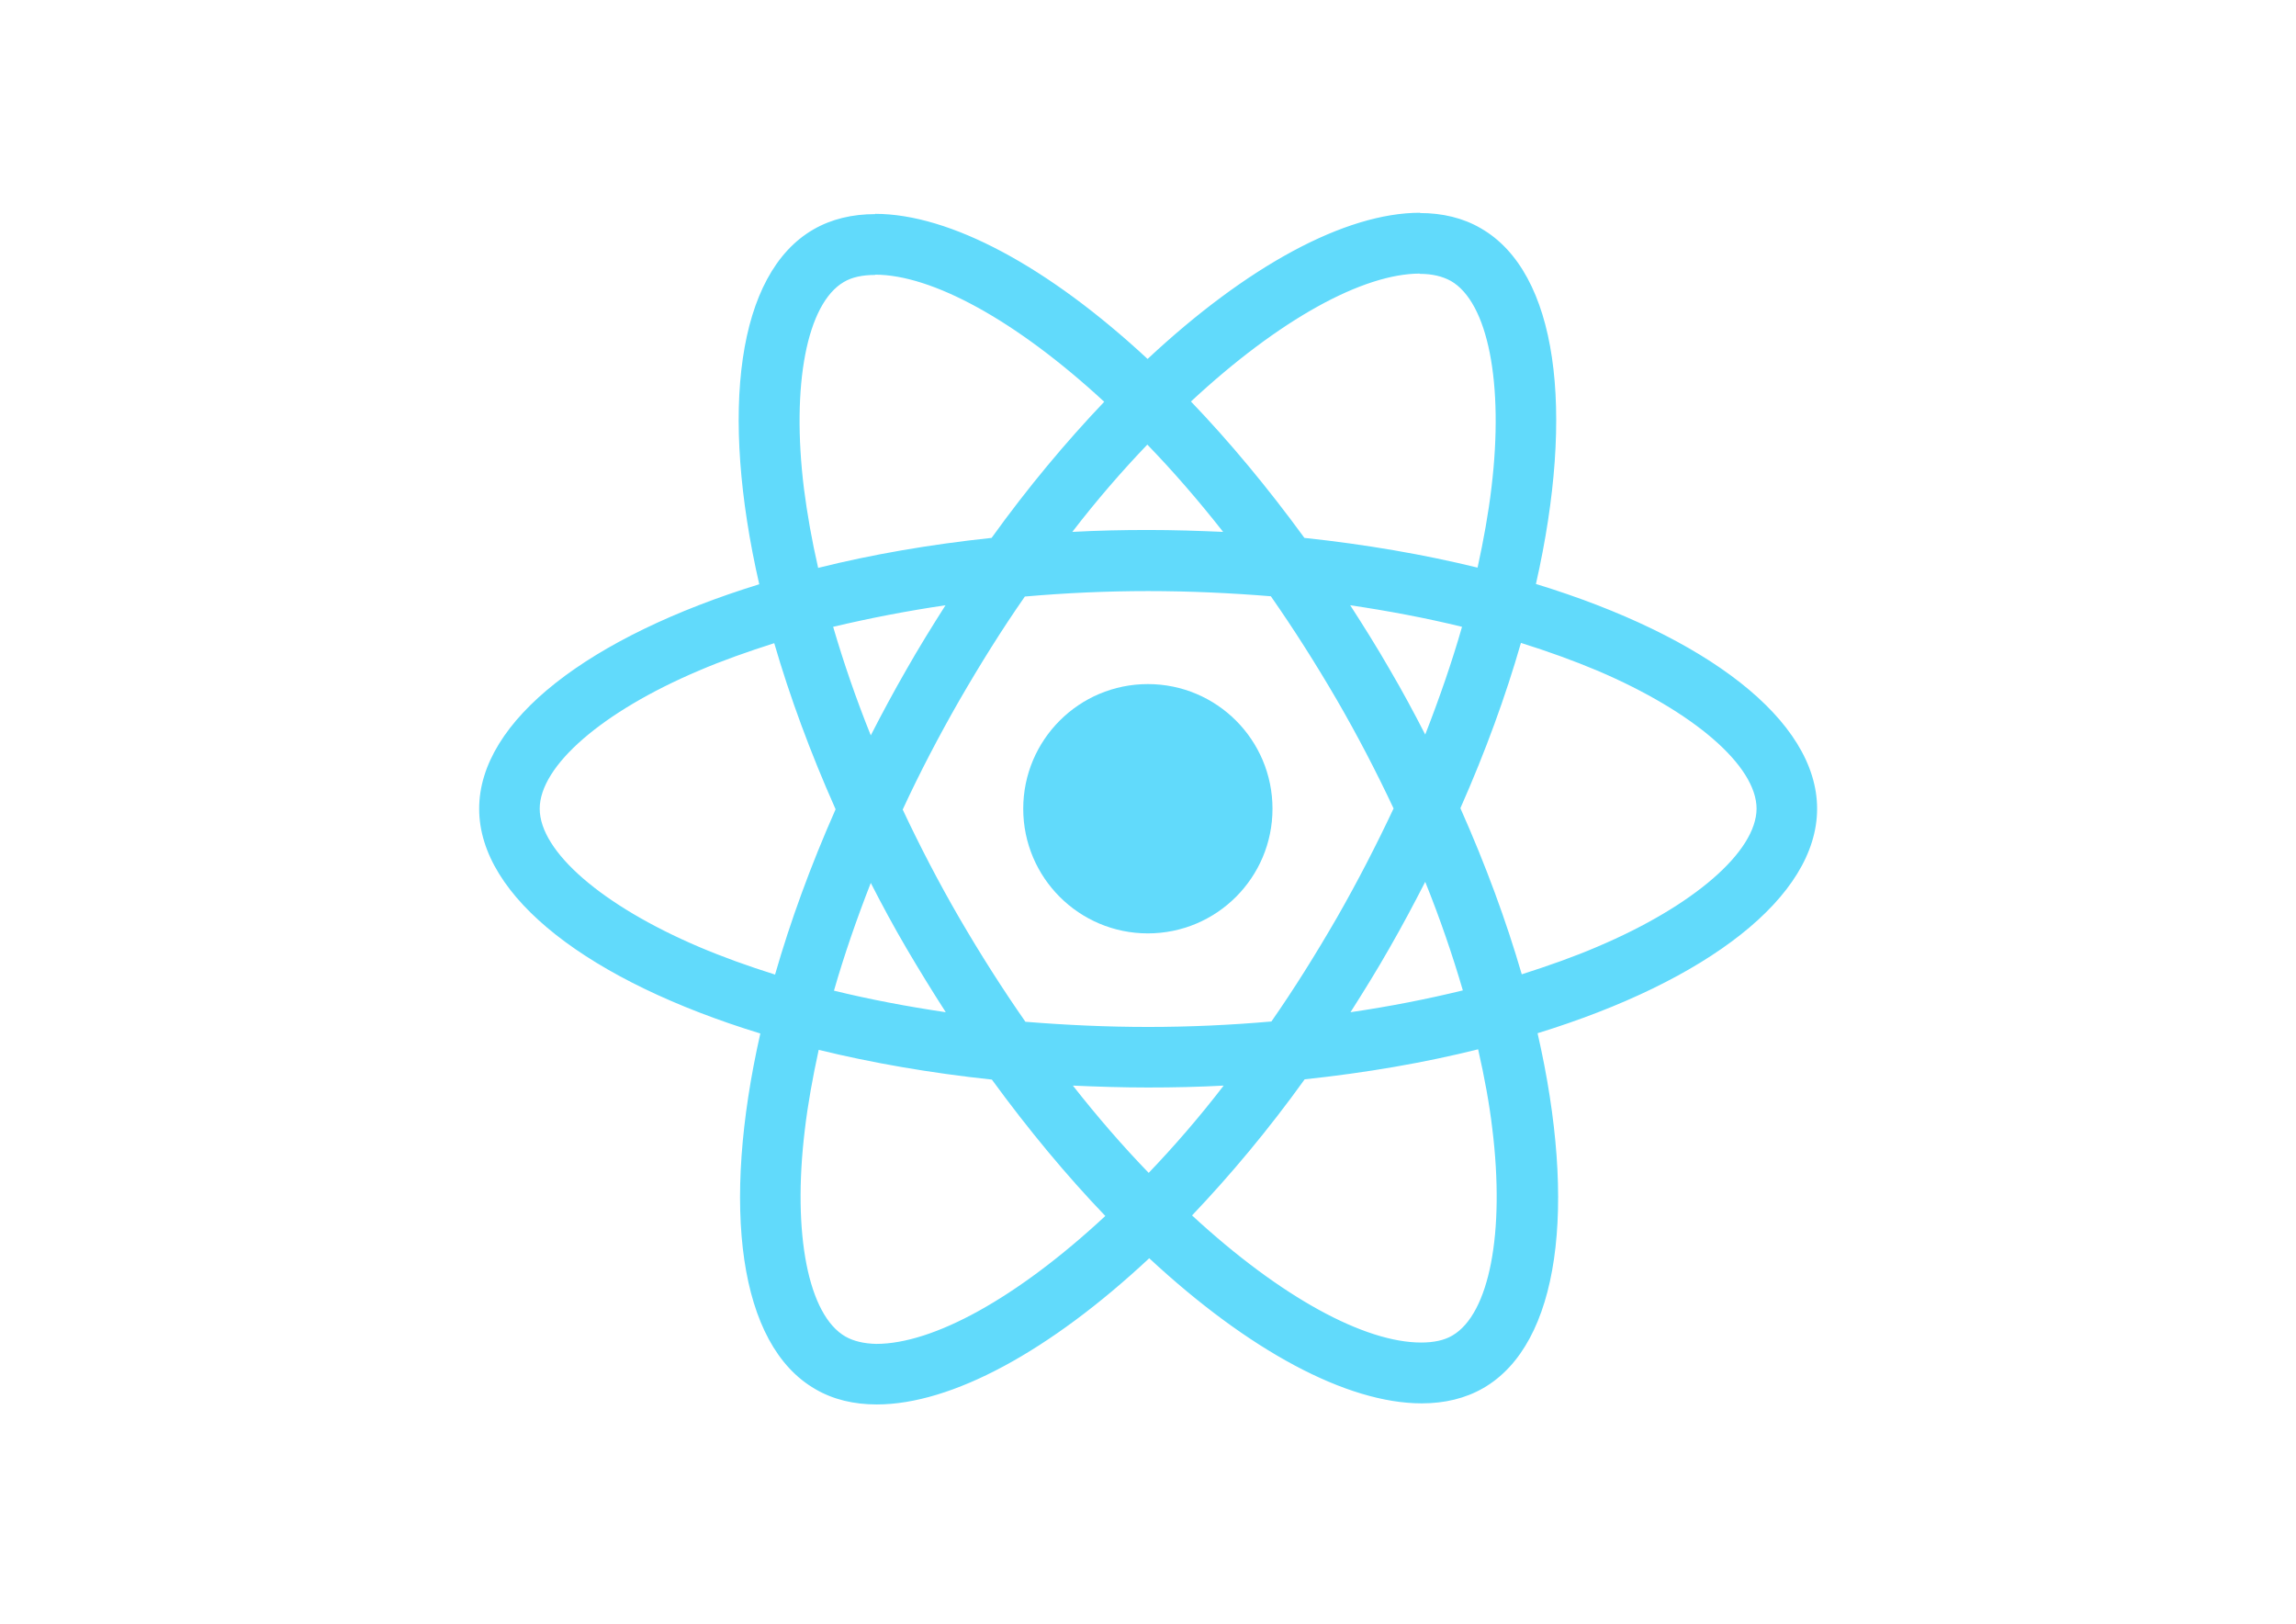
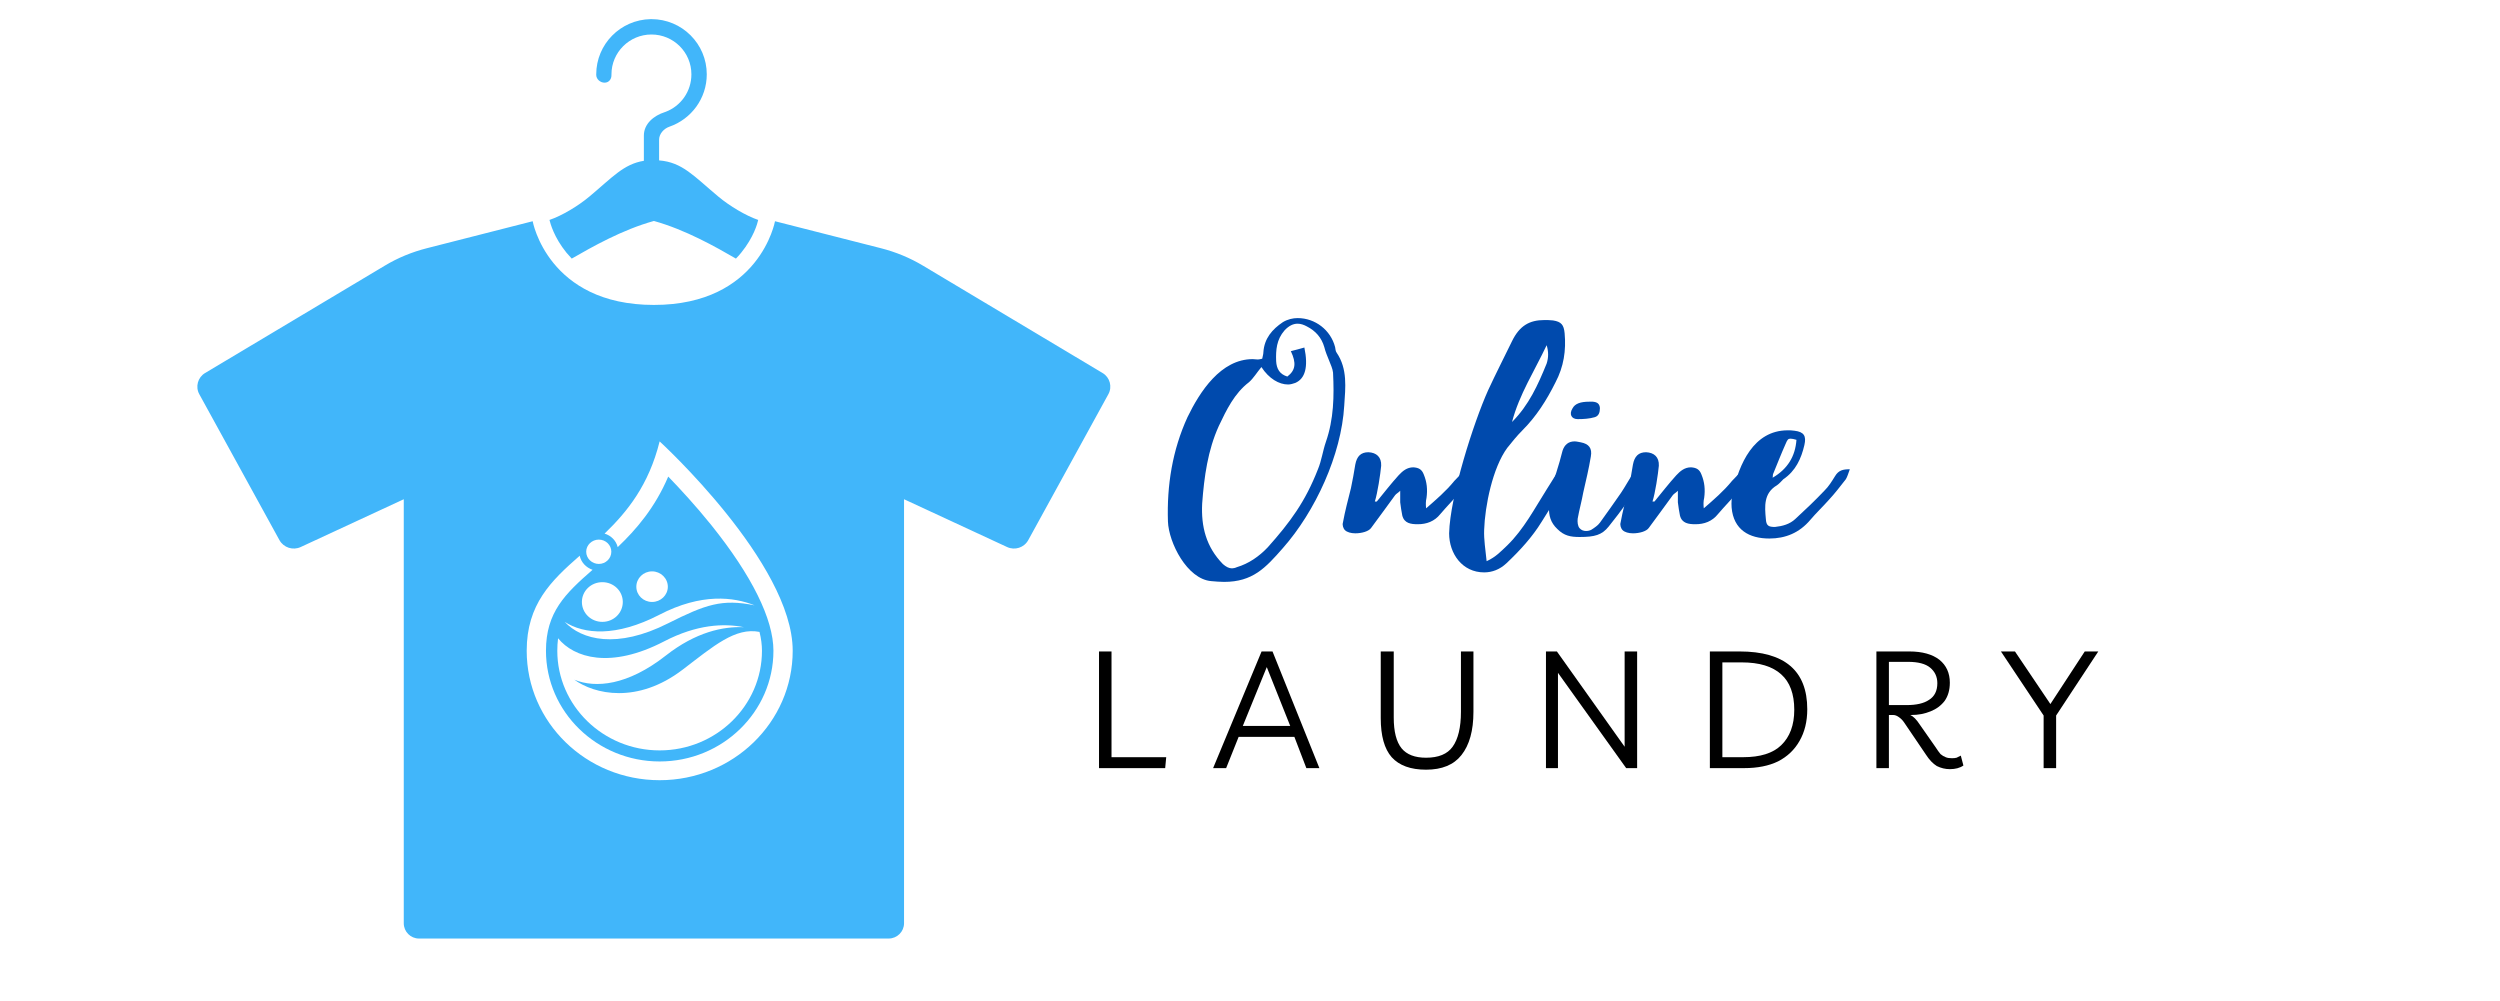
- <svg xmlns="http://www.w3.org/2000/svg" viewBox="0 0 841.9 595.3">
-   <g fill="#61DAFB">
-     <path d="M666.3 296.5c0-32.5-40.7-63.3-103.1-82.4 14.4-63.6 8-114.2-20.2-130.4-6.5-3.8-14.1-5.6-22.4-5.6v22.3c4.6 0 8.3.9 11.4 2.6 13.6 7.8 19.5 37.5 14.9 75.7-1.1 9.4-2.9 19.3-5.1 29.4-19.6-4.8-41-8.5-63.5-10.9-13.5-18.5-27.5-35.3-41.6-50 32.6-30.3 63.2-46.9 84-46.9V78c-27.5 0-63.5 19.6-99.9 53.6-36.4-33.8-72.4-53.2-99.9-53.2v22.3c20.7 0 51.4 16.5 84 46.6-14 14.7-28 31.4-41.3 49.9-22.6 2.4-44 6.1-63.6 11-2.3-10-4-19.7-5.2-29-4.7-38.2 1.1-67.9 14.6-75.8 3-1.8 6.9-2.6 11.5-2.6V78.5c-8.4 0-16 1.8-22.6 5.6-28.1 16.2-34.4 66.7-19.9 130.1-62.2 19.2-102.7 49.9-102.7 82.3 0 32.5 40.7 63.3 103.1 82.4-14.4 63.6-8 114.2 20.2 130.4 6.5 3.8 14.1 5.6 22.5 5.6 27.5 0 63.5-19.6 99.9-53.6 36.4 33.8 72.4 53.2 99.9 53.2 8.4 0 16-1.8 22.6-5.6 28.1-16.2 34.4-66.7 19.9-130.1 62-19.1 102.5-49.9 102.5-82.3zm-130.2-66.7c-3.7 12.9-8.3 26.2-13.5 39.5-4.1-8-8.4-16-13.1-24-4.6-8-9.5-15.8-14.4-23.4 14.2 2.1 27.9 4.7 41 7.9zm-45.8 106.5c-7.8 13.5-15.8 26.3-24.1 38.2-14.9 1.3-30 2-45.2 2-15.1 0-30.2-.7-45-1.9-8.3-11.9-16.4-24.6-24.2-38-7.6-13.1-14.5-26.4-20.8-39.8 6.2-13.4 13.2-26.8 20.7-39.9 7.8-13.5 15.8-26.3 24.1-38.2 14.9-1.3 30-2 45.2-2 15.1 0 30.2.7 45 1.9 8.3 11.9 16.4 24.6 24.2 38 7.6 13.1 14.5 26.4 20.8 39.8-6.3 13.4-13.2 26.8-20.7 39.9zm32.3-13c5.4 13.4 10 26.8 13.8 39.8-13.1 3.2-26.9 5.9-41.2 8 4.9-7.7 9.8-15.6 14.4-23.7 4.6-8 8.9-16.1 13-24.1zM421.2 430c-9.3-9.6-18.6-20.3-27.8-32 9 .4 18.2.7 27.5.7 9.4 0 18.7-.2 27.8-.7-9 11.7-18.3 22.4-27.5 32zm-74.4-58.9c-14.2-2.1-27.9-4.7-41-7.9 3.7-12.9 8.3-26.2 13.5-39.5 4.1 8 8.4 16 13.1 24 4.7 8 9.5 15.8 14.4 23.4zM420.7 163c9.3 9.6 18.6 20.3 27.8 32-9-.4-18.2-.7-27.5-.7-9.4 0-18.7.2-27.8.7 9-11.7 18.3-22.4 27.5-32zm-74 58.9c-4.9 7.7-9.8 15.6-14.4 23.7-4.6 8-8.9 16-13 24-5.4-13.4-10-26.8-13.8-39.8 13.1-3.1 26.9-5.8 41.2-7.9zm-90.5 125.2c-35.4-15.1-58.3-34.9-58.3-50.6 0-15.7 22.9-35.6 58.3-50.6 8.6-3.7 18-7 27.7-10.1 5.7 19.6 13.2 40 22.5 60.9-9.2 20.8-16.6 41.1-22.2 60.6-9.9-3.1-19.3-6.5-28-10.2zM310 490c-13.6-7.8-19.5-37.5-14.9-75.7 1.1-9.4 2.9-19.3 5.1-29.4 19.6 4.8 41 8.5 63.5 10.9 13.5 18.5 27.5 35.3 41.6 50-32.6 30.3-63.2 46.9-84 46.9-4.5-.1-8.3-1-11.3-2.7zm237.2-76.2c4.7 38.2-1.1 67.9-14.6 75.8-3 1.8-6.9 2.6-11.5 2.6-20.7 0-51.4-16.5-84-46.6 14-14.7 28-31.4 41.3-49.9 22.6-2.4 44-6.1 63.6-11 2.3 10.1 4.1 19.8 5.2 29.1zm38.5-66.7c-8.6 3.7-18 7-27.7 10.1-5.7-19.6-13.2-40-22.5-60.9 9.2-20.8 16.6-41.1 22.2-60.6 9.9 3.1 19.3 6.5 28.1 10.2 35.4 15.1 58.3 34.9 58.3 50.6-.1 15.7-23 35.6-58.4 50.6zM320.8 78.4z" />
-     <circle cx="420.9" cy="296.5" r="45.7" />
-     <path d="M520.5 78.1z" />
+ <svg xmlns="http://www.w3.org/2000/svg" width="75" zoomAndPan="magnify" viewBox="0 0 75 30" height="30" preserveAspectRatio="xMidYMid meet" version="1.0">
+   <defs>
+     <g>
+       <g id="id1" />
+     </g>
+     <clipPath id="id2">
+       <path d="M 5.809 0.574 L 33.391 0.574 L 33.391 28.156 L 5.809 28.156 Z M 5.809 0.574 " clip-rule="nonzero" />
+     </clipPath>
+     <clipPath id="id3">
+       <path d="M 15.797 13.242 L 23.781 13.242 L 23.781 23.402 L 15.797 23.402 Z M 15.797 13.242 " clip-rule="nonzero" />
+     </clipPath>
+   </defs>
+   <g clip-path="url(#id2)">
+     <path fill="rgb(25.49%, 71.37%, 98.039%)" d="M 19.52 0.574 C 18.613 0.59 17.887 1.328 17.887 2.23 C 17.887 2.238 17.887 2.242 17.887 2.246 C 17.887 2.375 18.008 2.48 18.137 2.48 C 18.266 2.48 18.348 2.375 18.344 2.246 C 18.344 2.242 18.344 2.238 18.344 2.23 C 18.344 1.57 18.883 1.035 19.543 1.035 C 20.207 1.035 20.742 1.57 20.742 2.23 C 20.742 2.746 20.422 3.184 19.969 3.355 C 19.961 3.355 19.949 3.359 19.945 3.363 C 19.613 3.469 19.316 3.715 19.316 4.066 L 19.316 4.824 C 18.707 4.922 18.363 5.328 17.684 5.895 C 17.344 6.18 16.855 6.473 16.484 6.598 C 16.512 6.707 16.621 7.121 16.992 7.578 C 17.043 7.637 17.098 7.699 17.152 7.758 C 17.758 7.41 18.668 6.891 19.617 6.629 C 20.562 6.891 21.477 7.41 22.078 7.758 C 22.137 7.699 22.191 7.637 22.238 7.578 C 22.609 7.121 22.723 6.707 22.746 6.598 C 22.379 6.473 21.887 6.18 21.547 5.895 C 20.816 5.285 20.473 4.867 19.773 4.812 L 19.773 4.191 C 19.773 4.016 19.914 3.859 20.082 3.801 C 20.738 3.574 21.203 2.953 21.203 2.23 C 21.203 1.316 20.461 0.574 19.543 0.574 C 19.535 0.574 19.527 0.574 19.52 0.574 Z M 15.98 6.637 L 12.812 7.445 C 12.363 7.559 11.934 7.734 11.539 7.973 L 6.152 11.191 C 5.934 11.32 5.855 11.605 5.98 11.828 L 8.383 16.203 C 8.508 16.43 8.789 16.52 9.023 16.41 L 12.113 14.977 L 12.113 27.699 C 12.113 27.949 12.316 28.156 12.57 28.156 L 26.66 28.156 C 26.914 28.156 27.121 27.949 27.121 27.699 L 27.121 14.977 L 30.211 16.41 C 30.445 16.52 30.723 16.43 30.848 16.203 L 33.25 11.828 C 33.375 11.605 33.297 11.32 33.078 11.191 L 27.695 7.973 C 27.297 7.734 26.871 7.559 26.422 7.445 L 23.25 6.637 C 23.25 6.637 22.797 9.148 19.617 9.148 C 16.434 9.148 15.98 6.637 15.98 6.637 Z M 15.98 6.637 " fill-opacity="1" fill-rule="nonzero" />
+   </g>
+   <path fill="rgb(100%, 100%, 100%)" d="M 20.043 18.699 C 18.504 19.477 17.445 19.195 16.941 18.656 C 17.516 19.027 18.477 19.117 19.777 18.445 C 21.043 17.785 22.016 17.91 22.637 18.16 C 21.66 17.961 21.172 18.133 20.043 18.699 " fill-opacity="1" fill-rule="nonzero" />
+   <path fill="rgb(100%, 100%, 100%)" d="M 16.742 19.148 C 17.219 19.734 18.312 20.078 19.922 19.242 C 20.906 18.73 21.715 18.695 22.316 18.816 C 21.691 18.789 20.875 18.961 19.973 19.668 C 18.828 20.566 17.863 20.652 17.23 20.391 C 17.828 20.828 19.121 21.129 20.484 20.086 C 21.414 19.375 22.059 18.816 22.785 18.957 C 22.836 19.16 22.859 19.352 22.859 19.523 C 22.859 21.172 21.484 22.512 19.789 22.512 C 18.098 22.512 16.719 21.172 16.719 19.523 C 16.719 19.391 16.727 19.266 16.742 19.148 " fill-opacity="1" fill-rule="nonzero" />
+   <path fill="rgb(100%, 100%, 100%)" d="M 19.09 17.602 C 19.09 17.855 19.301 18.059 19.562 18.059 C 19.82 18.059 20.035 17.855 20.035 17.602 C 20.035 17.348 19.82 17.141 19.562 17.141 C 19.301 17.141 19.09 17.348 19.09 17.602 " fill-opacity="1" fill-rule="nonzero" />
+   <path fill="rgb(100%, 100%, 100%)" d="M 17.457 18.059 C 17.457 18.391 17.73 18.656 18.07 18.656 C 18.41 18.656 18.684 18.391 18.684 18.059 C 18.684 17.73 18.41 17.465 18.07 17.465 C 17.73 17.465 17.457 17.73 17.457 18.059 " fill-opacity="1" fill-rule="nonzero" />
+   <g clip-path="url(#id3)">
+     <path fill="rgb(100%, 100%, 100%)" d="M 17.391 16.672 C 17.434 16.871 17.582 17.027 17.777 17.094 C 16.957 17.809 16.379 18.367 16.379 19.523 C 16.379 21.355 17.91 22.844 19.789 22.844 C 21.672 22.844 23.203 21.355 23.203 19.523 C 23.203 18.578 22.559 17.273 21.34 15.754 C 20.875 15.176 20.406 14.668 20.047 14.297 C 19.652 15.227 19.09 15.883 18.531 16.414 C 18.484 16.219 18.332 16.066 18.137 16.008 C 18.816 15.355 19.465 14.551 19.789 13.242 C 19.789 13.242 23.781 16.895 23.781 19.523 C 23.781 21.668 21.992 23.406 19.789 23.406 C 17.586 23.406 15.801 21.668 15.801 19.523 C 15.801 18.125 16.535 17.422 17.391 16.672 " fill-opacity="1" fill-rule="nonzero" />
+   </g>
+   <path fill="rgb(100%, 100%, 100%)" d="M 17.586 16.551 C 17.586 16.754 17.758 16.918 17.965 16.918 C 18.172 16.918 18.34 16.754 18.34 16.551 C 18.34 16.352 18.172 16.188 17.965 16.188 C 17.758 16.188 17.586 16.352 17.586 16.551 " fill-opacity="1" fill-rule="nonzero" />
+   <g fill="rgb(0%, 29.019%, 67.839%)" fill-opacity="1">
+     <g transform="translate(35.02628, 17.83974)">
+       <g>
+         <path d="M 5.074 -7.258 C 5.039 -7.305 5.039 -7.363 5.027 -7.426 C 4.895 -7.938 4.43 -8.297 3.902 -8.297 C 3.762 -8.297 3.605 -8.262 3.461 -8.176 C 3.141 -7.961 2.902 -7.688 2.875 -7.27 C 2.875 -7.211 2.852 -7.148 2.84 -7.078 C 2.781 -7.066 2.746 -7.055 2.711 -7.055 C 2.648 -7.055 2.602 -7.066 2.555 -7.066 C 1.598 -7.066 0.969 -6.09 0.598 -5.324 C 0.145 -4.332 -0.023 -3.281 0.012 -2.195 C 0.035 -1.562 0.586 -0.465 1.312 -0.406 C 1.445 -0.395 1.574 -0.383 1.695 -0.383 C 2.555 -0.383 2.938 -0.801 3.461 -1.398 C 4.43 -2.496 5.215 -4.191 5.301 -5.672 C 5.336 -6.207 5.406 -6.77 5.074 -7.258 Z M 4.75 -4.582 C 4.656 -4.309 4.621 -4.023 4.512 -3.762 C 4.129 -2.781 3.676 -2.172 3.008 -1.422 C 2.746 -1.145 2.434 -0.93 2.078 -0.824 C 2.031 -0.801 1.969 -0.789 1.934 -0.789 C 1.84 -0.789 1.754 -0.836 1.66 -0.918 C 1.156 -1.434 1.004 -2.043 1.039 -2.734 C 1.098 -3.535 1.207 -4.332 1.539 -5.062 C 1.766 -5.539 2.004 -6.039 2.445 -6.375 C 2.578 -6.492 2.676 -6.66 2.816 -6.828 C 3.043 -6.48 3.344 -6.305 3.617 -6.305 C 3.688 -6.305 3.762 -6.328 3.832 -6.352 C 4.129 -6.48 4.227 -6.828 4.105 -7.414 C 3.977 -7.379 3.844 -7.34 3.699 -7.305 C 3.867 -6.949 3.844 -6.734 3.594 -6.543 C 3.367 -6.613 3.27 -6.77 3.258 -7.008 C 3.246 -7.34 3.27 -7.652 3.508 -7.926 C 3.641 -8.07 3.773 -8.129 3.902 -8.129 C 4 -8.129 4.094 -8.094 4.18 -8.047 C 4.441 -7.914 4.621 -7.711 4.703 -7.426 C 4.738 -7.281 4.797 -7.148 4.848 -7.02 C 4.895 -6.898 4.953 -6.781 4.965 -6.66 C 5 -5.957 4.988 -5.266 4.75 -4.582 Z M 4.75 -4.582 " />
+       </g>
+     </g>
+   </g>
+   <g fill="rgb(0%, 29.019%, 67.839%)" fill-opacity="1">
+     <g transform="translate(40.62333, 17.83974)">
+       <g>
+         <path d="M 3.508 -3.711 C 3.473 -3.723 3.426 -3.75 3.391 -3.75 C 3.367 -3.75 3.344 -3.734 3.332 -3.723 C 3.211 -3.629 3.105 -3.52 3.008 -3.414 C 2.758 -3.105 2.461 -2.852 2.16 -2.59 C 2.148 -2.699 2.148 -2.805 2.172 -2.902 C 2.207 -3.152 2.184 -3.379 2.09 -3.605 C 2.031 -3.762 1.934 -3.809 1.777 -3.82 C 1.586 -3.82 1.457 -3.711 1.336 -3.582 C 1.109 -3.332 0.895 -3.055 0.68 -2.793 C 0.656 -2.793 0.645 -2.793 0.621 -2.793 C 0.703 -3.043 0.789 -3.617 0.812 -3.867 C 0.824 -4.129 0.668 -4.262 0.43 -4.273 C 0.203 -4.273 0.082 -4.152 0.035 -3.902 C 0 -3.664 -0.047 -3.438 -0.094 -3.199 C -0.18 -2.852 -0.273 -2.508 -0.336 -2.16 C -0.359 -2.09 -0.324 -1.98 -0.273 -1.934 C -0.215 -1.875 -0.094 -1.84 0.035 -1.84 C 0.227 -1.84 0.441 -1.898 0.512 -2.004 C 0.754 -2.328 0.992 -2.66 1.23 -2.984 C 1.266 -3.031 1.324 -3.055 1.383 -3.117 C 1.383 -2.973 1.383 -2.863 1.383 -2.77 C 1.398 -2.637 1.422 -2.496 1.445 -2.375 C 1.504 -2.137 1.707 -2.113 1.91 -2.113 C 2.172 -2.113 2.41 -2.195 2.59 -2.422 C 2.793 -2.66 3.02 -2.891 3.223 -3.129 C 3.332 -3.258 3.426 -3.414 3.508 -3.559 C 3.535 -3.605 3.535 -3.699 3.508 -3.711 Z M 3.508 -3.711 " />
+       </g>
+     </g>
+   </g>
+   <g fill="rgb(0%, 29.019%, 67.839%)" fill-opacity="1">
+     <g transform="translate(43.80971, 17.83974)">
+       <g>
+         <path d="M 3.117 -3.797 C 3.031 -3.75 2.938 -3.688 2.875 -3.605 C 2.781 -3.473 2.699 -3.32 2.602 -3.176 C 2.23 -2.59 1.91 -1.969 1.41 -1.48 C 1.23 -1.312 1.074 -1.133 0.789 -1.004 C 0.754 -1.359 0.703 -1.648 0.715 -1.945 C 0.738 -2.66 0.969 -3.809 1.41 -4.406 C 1.551 -4.582 1.695 -4.762 1.863 -4.93 C 2.281 -5.348 2.59 -5.836 2.852 -6.363 C 3.105 -6.84 3.176 -7.328 3.129 -7.844 C 3.105 -8.094 3.031 -8.188 2.781 -8.227 C 2.688 -8.238 2.602 -8.238 2.52 -8.238 C 2.078 -8.238 1.777 -8.07 1.551 -7.605 C 1.312 -7.113 1.062 -6.625 0.836 -6.137 C 0.395 -5.156 -0.309 -2.949 -0.336 -1.84 C -0.336 -1.23 0.059 -0.668 0.715 -0.668 C 0.953 -0.668 1.184 -0.754 1.383 -0.941 C 1.789 -1.324 2.16 -1.73 2.445 -2.195 C 2.723 -2.648 3.031 -3.105 3.32 -3.559 C 3.355 -3.605 3.367 -3.699 3.344 -3.762 C 3.32 -3.809 3.281 -3.832 3.234 -3.832 C 3.188 -3.832 3.152 -3.82 3.117 -3.797 Z M 2.59 -6.934 C 2.328 -6.289 2.055 -5.684 1.551 -5.18 C 1.766 -6.004 2.23 -6.719 2.59 -7.484 C 2.648 -7.293 2.648 -7.113 2.59 -6.934 Z M 2.59 -6.934 " />
+       </g>
+     </g>
+   </g>
+   <g fill="rgb(0%, 29.019%, 67.839%)" fill-opacity="1">
+     <g transform="translate(46.68581, 17.83974)">
+       <g>
+         <path d="M 2.59 -3.699 C 2.566 -3.711 2.543 -3.723 2.52 -3.723 C 2.473 -3.723 2.422 -3.699 2.375 -3.688 C 2.34 -3.676 2.305 -3.629 2.281 -3.594 C 2.16 -3.414 2.066 -3.234 1.945 -3.055 C 1.742 -2.758 1.527 -2.461 1.312 -2.16 C 1.254 -2.078 1.145 -2.004 1.051 -1.945 C 1.004 -1.922 0.953 -1.91 0.895 -1.91 C 0.824 -1.91 0.754 -1.934 0.703 -1.992 C 0.645 -2.055 0.633 -2.184 0.645 -2.281 C 0.691 -2.543 0.766 -2.805 0.812 -3.066 C 0.895 -3.426 0.98 -3.785 1.039 -4.141 C 1.086 -4.395 0.98 -4.523 0.738 -4.57 C 0.668 -4.582 0.609 -4.598 0.551 -4.598 C 0.371 -4.598 0.25 -4.5 0.191 -4.32 C 0.133 -4.094 0.07 -3.867 0 -3.652 C -0.121 -3.32 -0.191 -2.984 -0.215 -2.637 C -0.227 -2.375 -0.168 -2.16 0.035 -1.969 C 0.238 -1.766 0.43 -1.73 0.703 -1.73 C 1.156 -1.73 1.371 -1.789 1.574 -2.043 C 1.945 -2.508 2.305 -2.984 2.602 -3.508 C 2.637 -3.57 2.688 -3.664 2.59 -3.699 Z M 0.645 -5.266 C 0.824 -5.266 0.992 -5.277 1.156 -5.324 C 1.277 -5.359 1.312 -5.469 1.312 -5.598 C 1.301 -5.73 1.23 -5.777 1.098 -5.789 C 1.051 -5.789 1.004 -5.789 0.992 -5.789 C 0.727 -5.789 0.562 -5.73 0.488 -5.586 C 0.383 -5.418 0.453 -5.266 0.645 -5.266 Z M 0.645 -5.266 " />
+       </g>
+     </g>
+   </g>
+   <g fill="rgb(0%, 29.019%, 67.839%)" fill-opacity="1">
+     <g transform="translate(48.95327, 17.83974)">
+       <g>
+         <path d="M 3.508 -3.711 C 3.473 -3.723 3.426 -3.75 3.391 -3.75 C 3.367 -3.75 3.344 -3.734 3.332 -3.723 C 3.211 -3.629 3.105 -3.52 3.008 -3.414 C 2.758 -3.105 2.461 -2.852 2.16 -2.59 C 2.148 -2.699 2.148 -2.805 2.172 -2.902 C 2.207 -3.152 2.184 -3.379 2.09 -3.605 C 2.031 -3.762 1.934 -3.809 1.777 -3.82 C 1.586 -3.82 1.457 -3.711 1.336 -3.582 C 1.109 -3.332 0.895 -3.055 0.68 -2.793 C 0.656 -2.793 0.645 -2.793 0.621 -2.793 C 0.703 -3.043 0.789 -3.617 0.812 -3.867 C 0.824 -4.129 0.668 -4.262 0.43 -4.273 C 0.203 -4.273 0.082 -4.152 0.035 -3.902 C 0 -3.664 -0.047 -3.438 -0.094 -3.199 C -0.18 -2.852 -0.273 -2.508 -0.336 -2.16 C -0.359 -2.09 -0.324 -1.98 -0.273 -1.934 C -0.215 -1.875 -0.094 -1.84 0.035 -1.84 C 0.227 -1.84 0.441 -1.898 0.512 -2.004 C 0.754 -2.328 0.992 -2.66 1.23 -2.984 C 1.266 -3.031 1.324 -3.055 1.383 -3.117 C 1.383 -2.973 1.383 -2.863 1.383 -2.77 C 1.398 -2.637 1.422 -2.496 1.445 -2.375 C 1.504 -2.137 1.707 -2.113 1.91 -2.113 C 2.172 -2.113 2.41 -2.195 2.59 -2.422 C 2.793 -2.66 3.02 -2.891 3.223 -3.129 C 3.332 -3.258 3.426 -3.414 3.508 -3.559 C 3.535 -3.605 3.535 -3.699 3.508 -3.711 Z M 3.508 -3.711 " />
+       </g>
+     </g>
+   </g>
+   <g fill="rgb(0%, 29.019%, 67.839%)" fill-opacity="1">
+     <g transform="translate(52.13966, 17.83974)">
+       <g>
+         <path d="M 2.914 -3.559 C 2.816 -3.402 2.723 -3.246 2.59 -3.117 C 2.316 -2.828 2.016 -2.543 1.719 -2.27 C 1.551 -2.113 1.336 -2.055 1.109 -2.031 C 0.918 -2.031 0.848 -2.066 0.836 -2.27 C 0.801 -2.648 0.766 -3.043 1.168 -3.281 C 1.242 -3.332 1.301 -3.402 1.359 -3.461 C 1.73 -3.711 1.898 -4.082 1.992 -4.488 C 2.055 -4.762 1.98 -4.883 1.695 -4.918 C 1.625 -4.93 1.551 -4.93 1.492 -4.93 C 0.465 -4.93 0.035 -3.914 -0.156 -3.066 C -0.191 -2.926 -0.203 -2.77 -0.191 -2.613 C -0.133 -1.945 0.336 -1.684 0.941 -1.684 C 1.422 -1.684 1.84 -1.852 2.172 -2.246 C 2.34 -2.445 2.543 -2.637 2.723 -2.84 C 2.902 -3.031 3.066 -3.246 3.234 -3.461 C 3.281 -3.535 3.305 -3.629 3.355 -3.762 C 3.152 -3.762 3.02 -3.734 2.914 -3.559 Z M 1.754 -4.645 C 1.719 -4.152 1.492 -3.773 1.039 -3.508 C 1.051 -3.559 1.039 -3.605 1.062 -3.641 C 1.184 -3.938 1.301 -4.238 1.434 -4.535 C 1.48 -4.645 1.504 -4.68 1.574 -4.68 C 1.625 -4.68 1.672 -4.668 1.754 -4.645 Z M 1.754 -4.645 " />
+       </g>
+     </g>
+   </g>
+   <g fill="rgb(0%, 0%, 0%)" fill-opacity="1">
+     <g transform="translate(32.56449, 23.04357)">
+       <g>
+         <path d="M 0.406 0 L 0.406 -3.5 L 0.781 -3.5 L 0.781 -0.328 L 2.422 -0.328 L 2.391 0 Z M 0.406 0 " />
+       </g>
+     </g>
+   </g>
+   <g fill="rgb(0%, 0%, 0%)" fill-opacity="1">
+     <g transform="translate(36.33137, 23.04357)">
+       <g>
+         <path d="M 0.062 0 L 1.516 -3.5 L 1.844 -3.5 L 3.25 0 L 2.859 0 L 2.5 -0.938 L 0.828 -0.938 L 0.453 0 Z M 0.953 -1.266 L 2.375 -1.266 L 1.672 -3.031 Z M 0.953 -1.266 " />
+       </g>
+     </g>
+   </g>
+   <g fill="rgb(0%, 0%, 0%)" fill-opacity="1">
+     <g transform="translate(41.03124, 23.04357)">
+       <g>
+         <path d="M 2.797 -3.5 L 3.172 -3.5 L 3.172 -1.688 C 3.172 -1.125 3.051 -0.691 2.812 -0.391 C 2.582 -0.098 2.227 0.047 1.75 0.047 C 1.289 0.047 0.945 -0.078 0.719 -0.328 C 0.5 -0.578 0.391 -0.969 0.391 -1.5 L 0.391 -3.5 L 0.781 -3.5 L 0.781 -1.516 C 0.781 -1.098 0.859 -0.789 1.016 -0.594 C 1.172 -0.406 1.414 -0.312 1.75 -0.312 C 2.125 -0.312 2.391 -0.422 2.547 -0.641 C 2.711 -0.867 2.797 -1.219 2.797 -1.688 Z M 2.797 -3.5 " />
+       </g>
+     </g>
+   </g>
+   <g fill="rgb(0%, 0%, 0%)" fill-opacity="1">
+     <g transform="translate(45.97299, 23.04357)">
+       <g>
+         <path d="M 2.766 -3.5 L 3.141 -3.5 L 3.141 0 L 2.812 0 L 0.766 -2.859 L 0.766 0 L 0.406 0 L 0.406 -3.5 L 0.734 -3.5 L 2.766 -0.641 Z M 2.766 -3.5 " />
+       </g>
+     </g>
+   </g>
+   <g fill="rgb(0%, 0%, 0%)" fill-opacity="1">
+     <g transform="translate(50.89006, 23.04357)">
+       <g>
+         <path d="M 0.406 0 L 0.406 -3.5 L 1.297 -3.5 C 2.648 -3.5 3.328 -2.922 3.328 -1.766 C 3.328 -1.398 3.25 -1.082 3.094 -0.812 C 2.945 -0.551 2.734 -0.348 2.453 -0.203 C 2.172 -0.066 1.832 0 1.438 0 Z M 0.781 -0.328 L 1.406 -0.328 C 1.914 -0.328 2.297 -0.445 2.547 -0.688 C 2.805 -0.938 2.938 -1.289 2.938 -1.75 C 2.938 -2.227 2.805 -2.582 2.547 -2.812 C 2.285 -3.051 1.891 -3.172 1.359 -3.172 L 0.781 -3.172 Z M 0.781 -0.328 " />
+       </g>
+     </g>
+   </g>
+   <g fill="rgb(0%, 0%, 0%)" fill-opacity="1">
+     <g transform="translate(55.88611, 23.04357)">
+       <g>
+         <path d="M 2.938 -0.375 L 3.016 -0.078 C 2.91 -0.004 2.773 0.031 2.609 0.031 C 2.473 0.031 2.344 0 2.219 -0.062 C 2.102 -0.133 1.992 -0.25 1.891 -0.406 L 1.234 -1.375 C 1.191 -1.438 1.141 -1.488 1.078 -1.531 C 1.023 -1.57 0.969 -1.594 0.906 -1.594 L 0.781 -1.594 L 0.781 0 L 0.406 0 L 0.406 -3.5 L 1.391 -3.5 C 1.785 -3.5 2.086 -3.414 2.297 -3.25 C 2.504 -3.082 2.609 -2.852 2.609 -2.562 C 2.609 -2.344 2.555 -2.16 2.453 -2.016 C 2.348 -1.879 2.207 -1.773 2.031 -1.703 C 1.852 -1.629 1.66 -1.594 1.453 -1.594 L 1.422 -1.594 C 1.516 -1.551 1.609 -1.457 1.703 -1.312 L 2.172 -0.641 C 2.234 -0.547 2.285 -0.473 2.328 -0.422 C 2.379 -0.379 2.43 -0.348 2.484 -0.328 C 2.535 -0.305 2.598 -0.297 2.672 -0.297 C 2.723 -0.297 2.77 -0.301 2.812 -0.312 C 2.852 -0.332 2.895 -0.352 2.938 -0.375 Z M 1.359 -3.188 L 0.781 -3.188 L 0.781 -1.891 L 1.312 -1.891 C 1.602 -1.891 1.828 -1.941 1.984 -2.047 C 2.148 -2.148 2.234 -2.316 2.234 -2.547 C 2.234 -2.742 2.16 -2.898 2.016 -3.016 C 1.879 -3.129 1.66 -3.188 1.359 -3.188 Z M 1.359 -3.188 " />
+       </g>
+     </g>
+   </g>
+   <g fill="rgb(0%, 0%, 0%)" fill-opacity="1">
+     <g transform="translate(60.13676, 23.04357)">
+       <g>
+         <path d="M 2.812 -3.5 L 1.547 -1.578 L 1.547 0 L 1.172 0 L 1.172 -1.578 L -0.109 -3.5 L 0.312 -3.5 L 1.375 -1.922 L 2.406 -3.5 Z M 2.812 -3.5 " />
+       </g>
+     </g>
  </g>
</svg>
